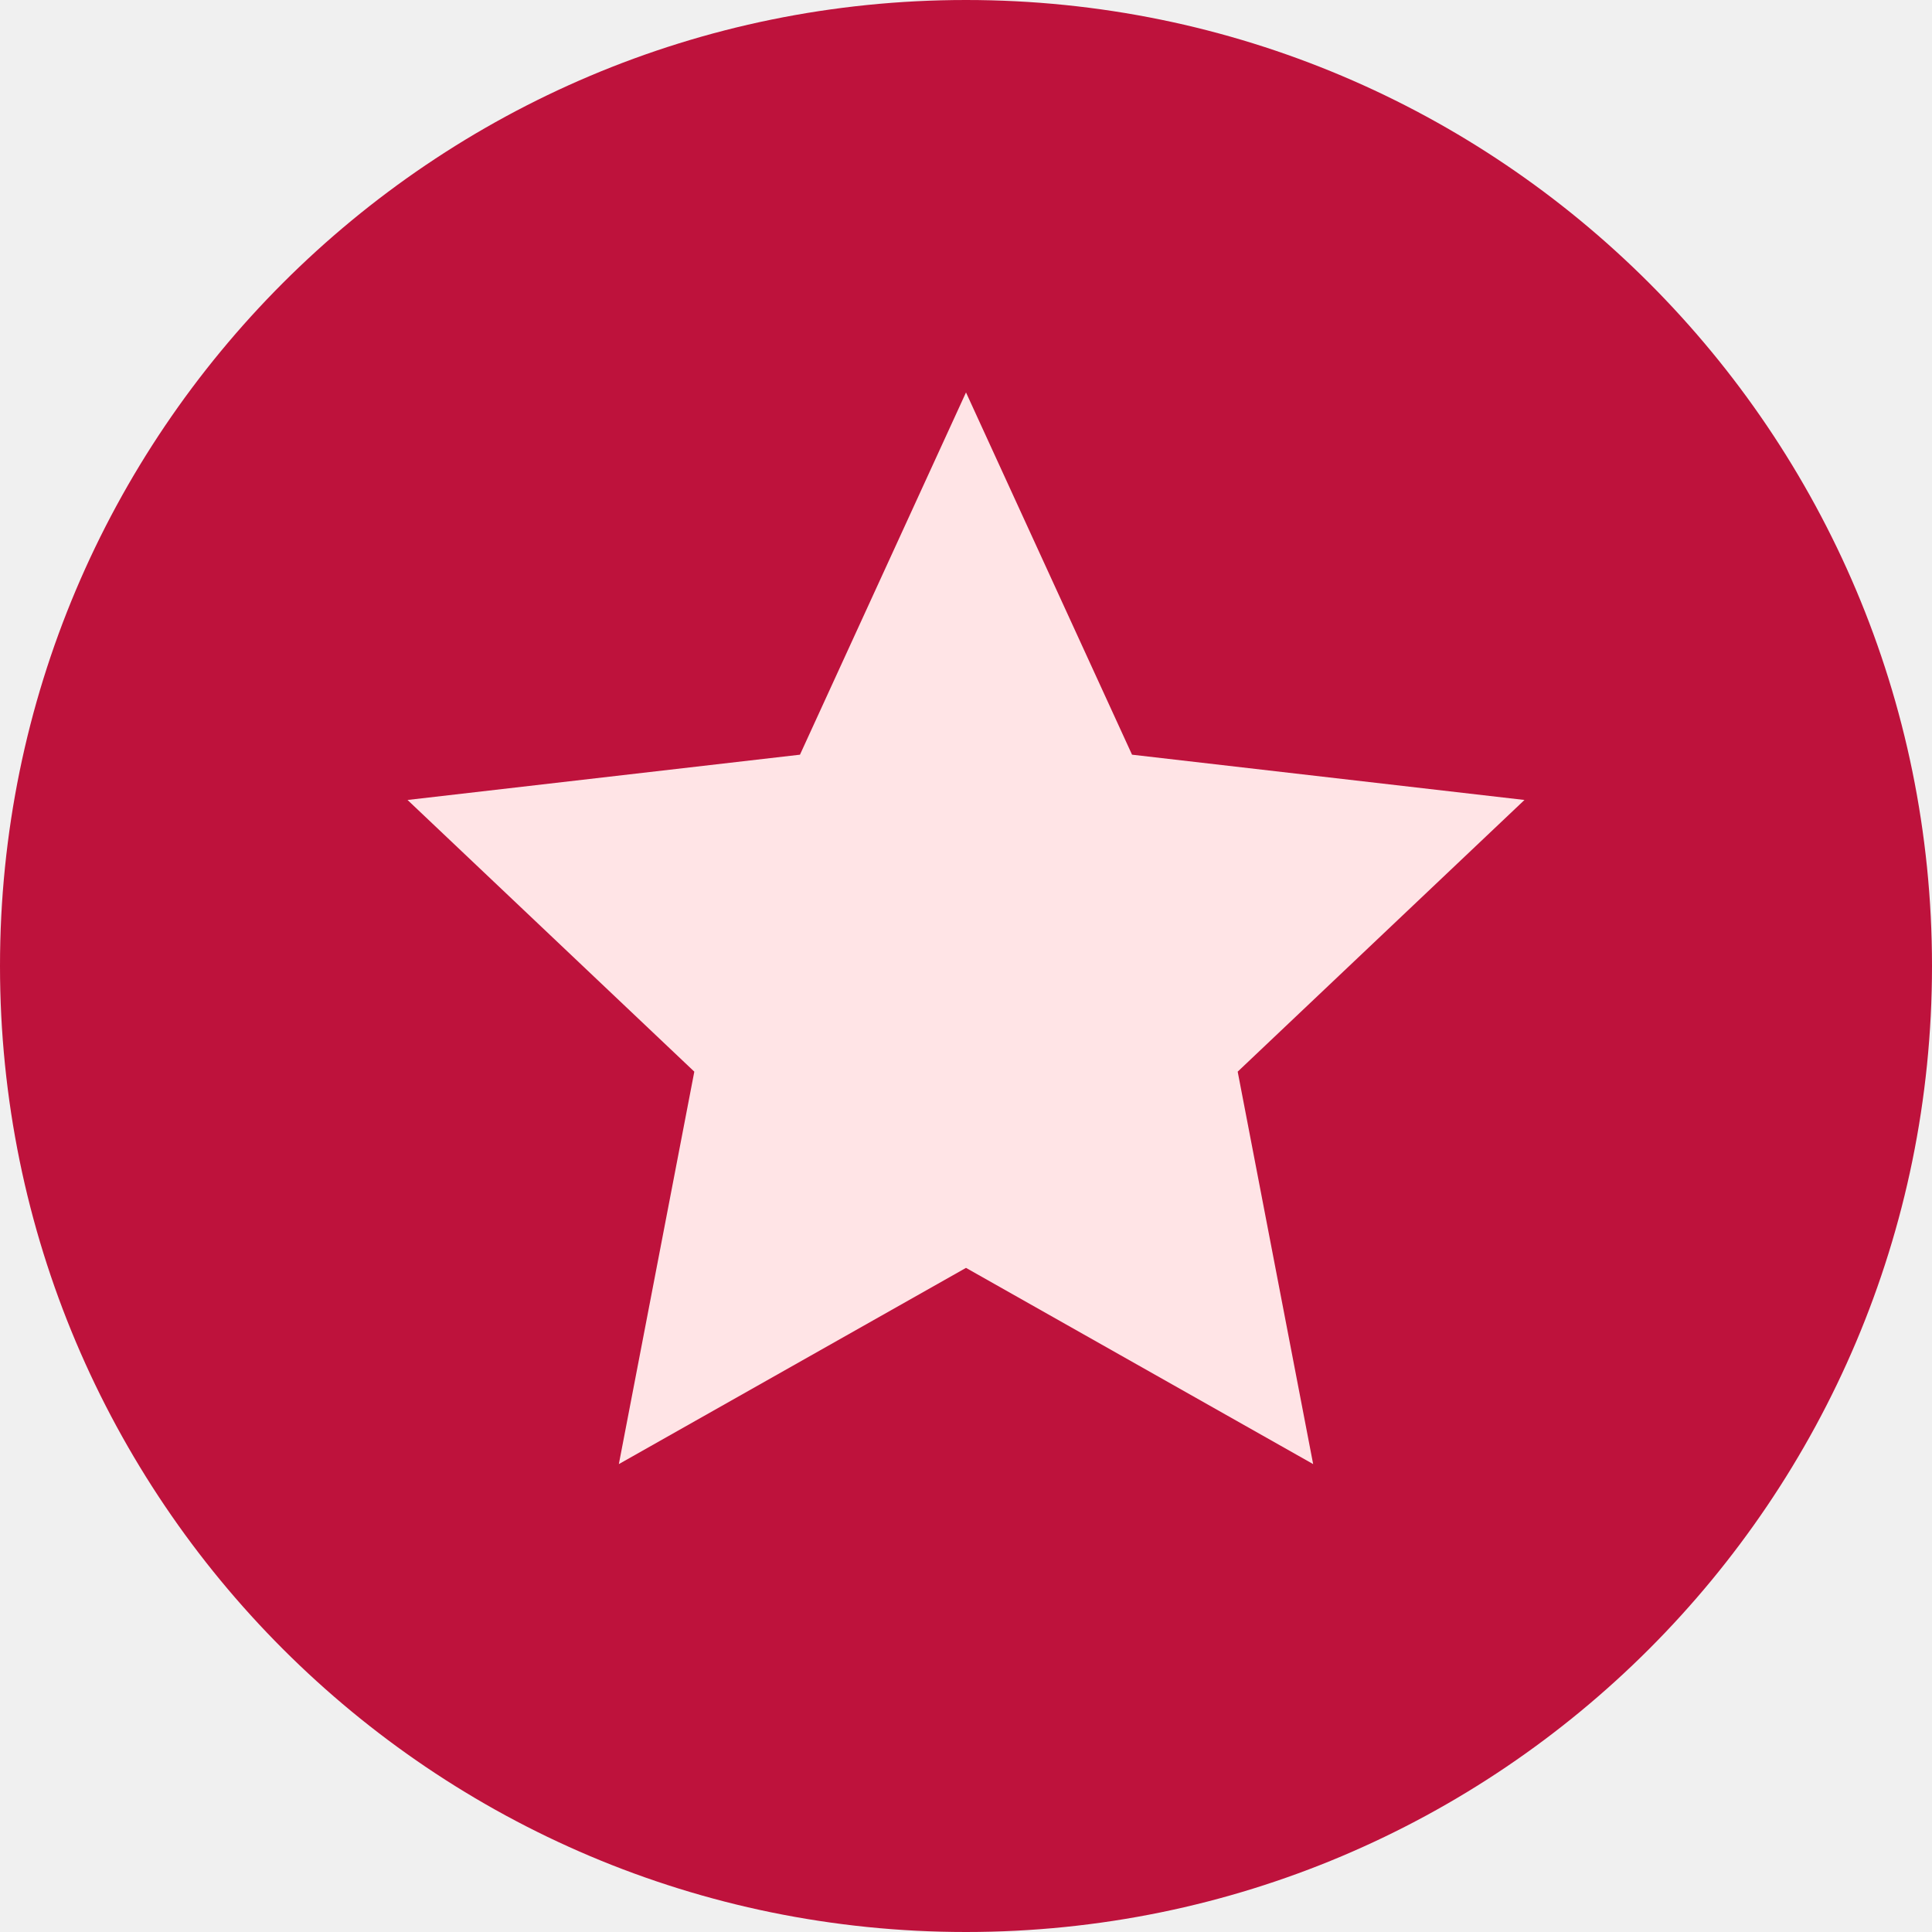
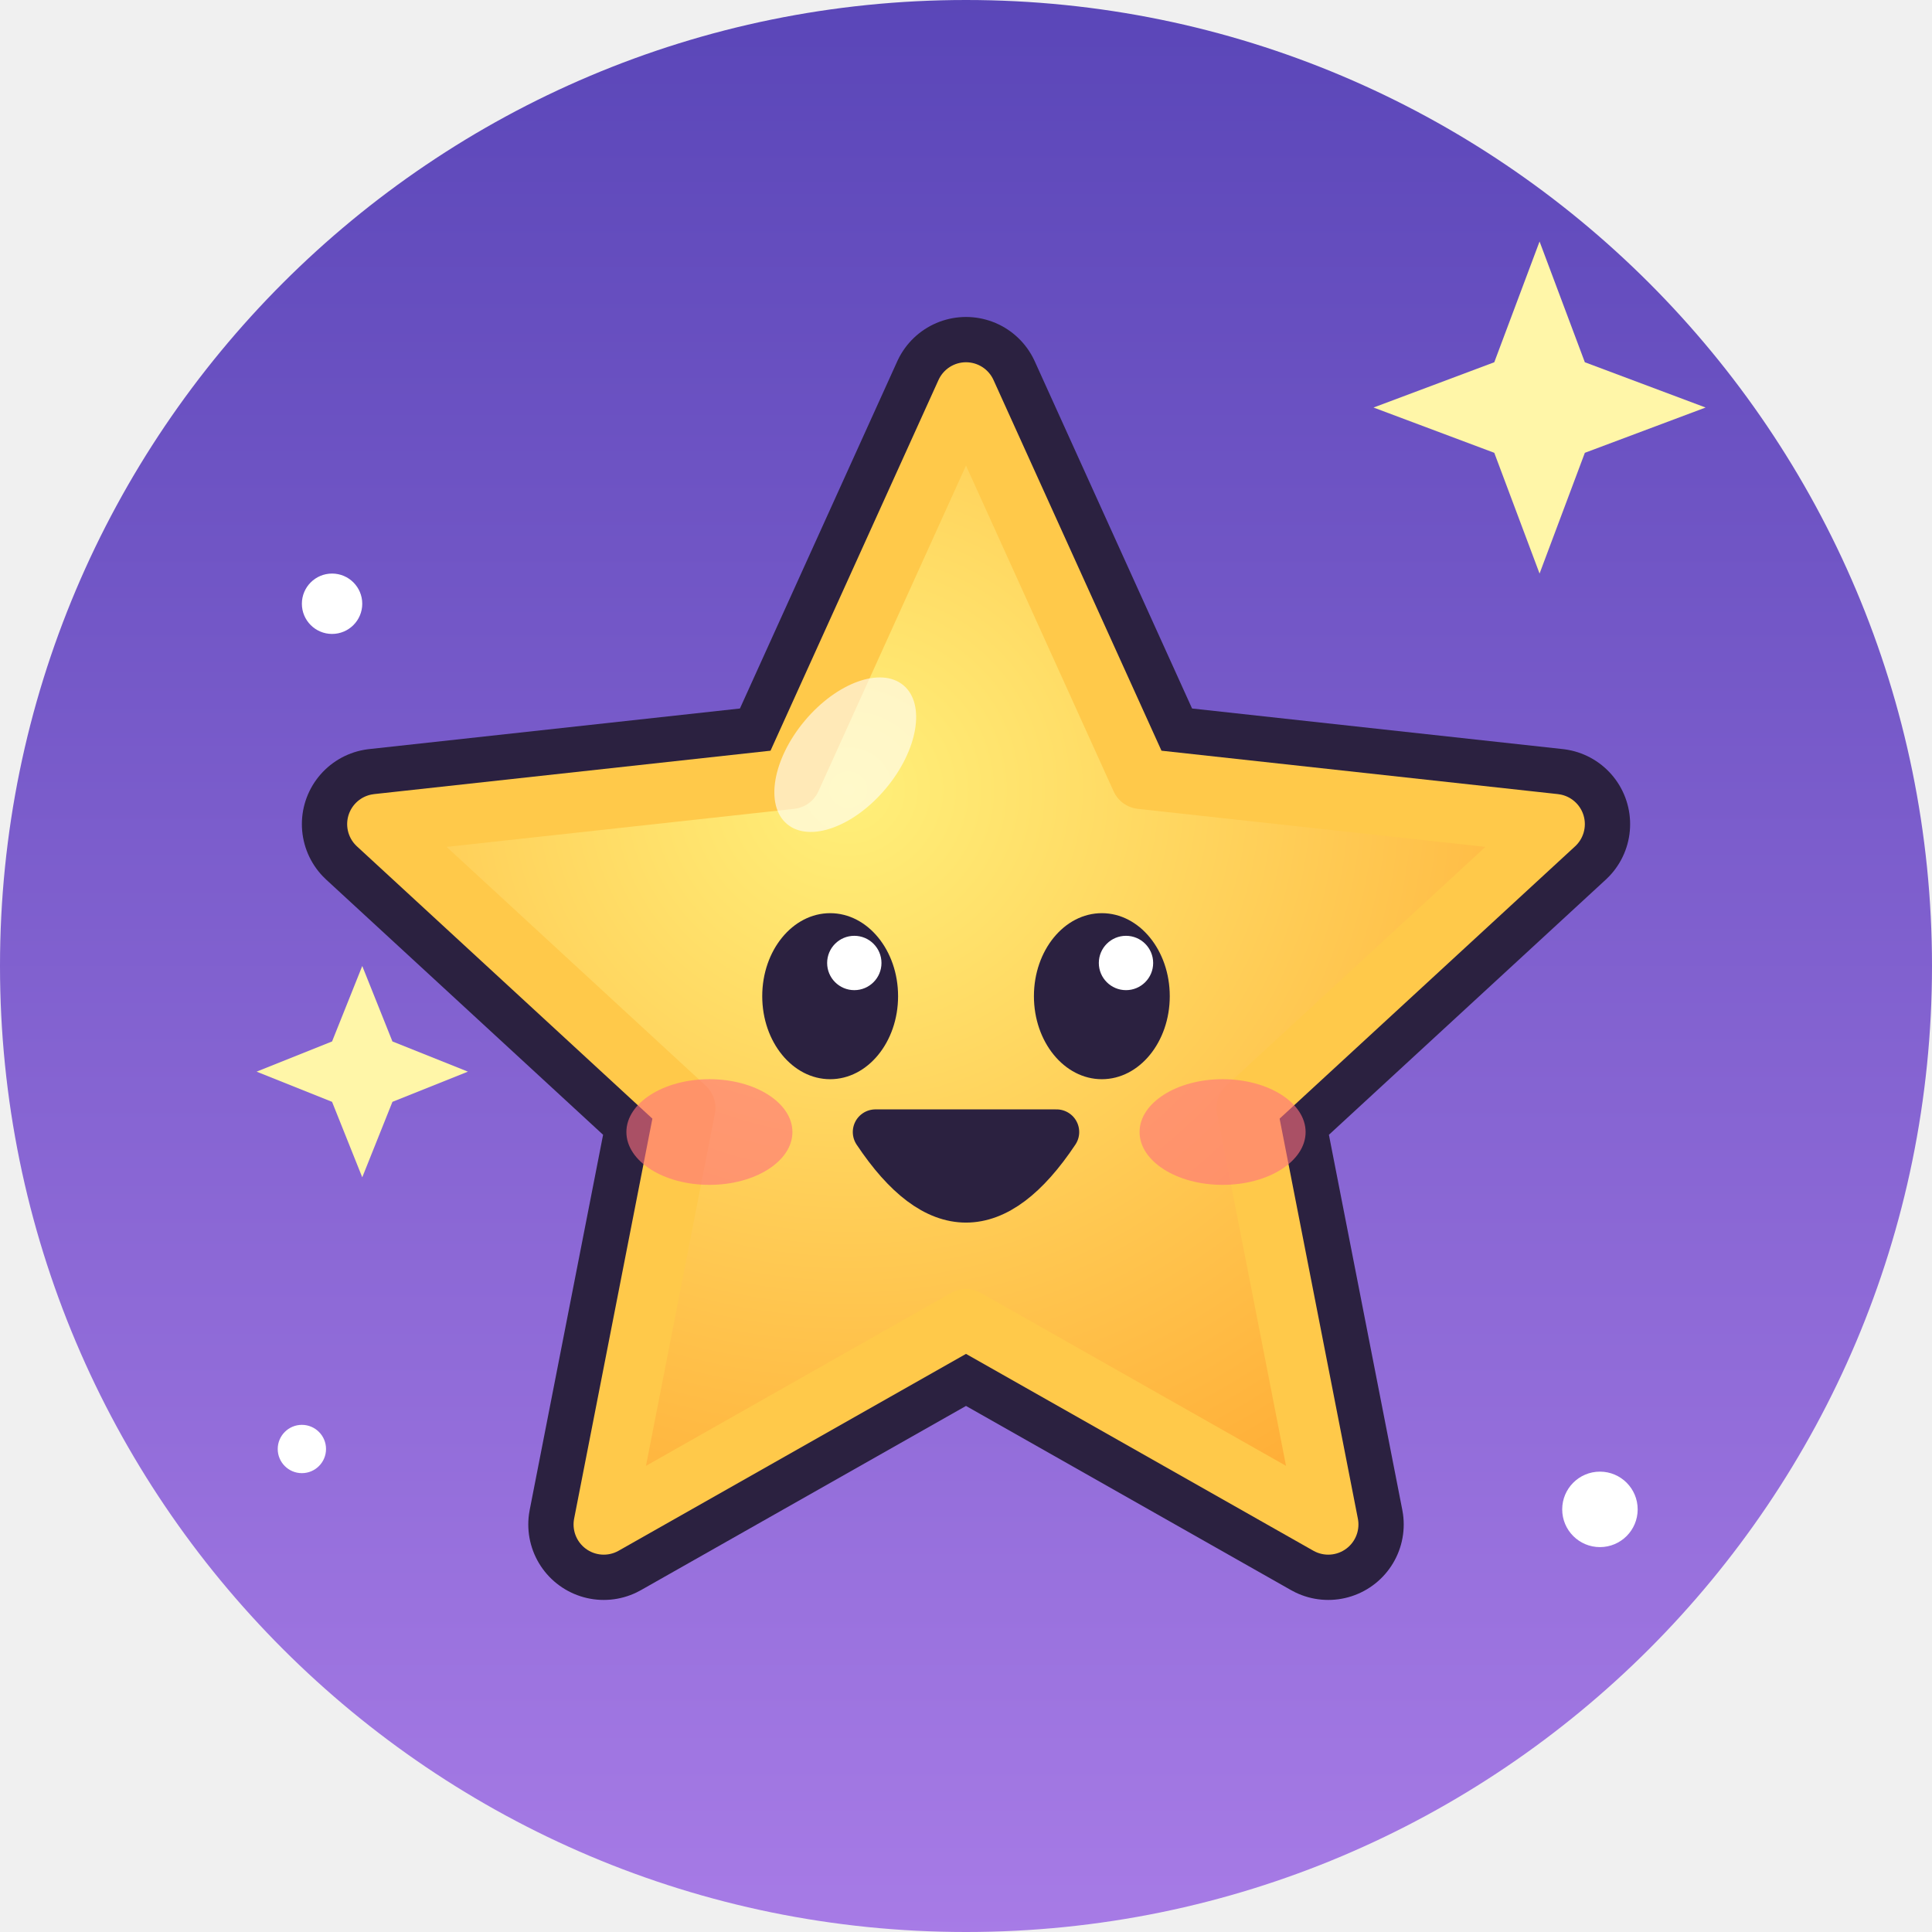
<svg xmlns="http://www.w3.org/2000/svg" viewBox="0 0 128 128" role="img" aria-label="star avatar">
  <defs>
-     <clipPath id="c">
+     <clipPath id="star-clip">
      <circle cx="64" cy="64" r="64" />
    </clipPath>
+     <linearGradient id="star-bg" x1="0" y1="0" x2="0" y2="1">
+       <stop offset="0" stop-color="#5a46b8" />
+       <stop offset="1" stop-color="#a77be6" />
+     </linearGradient>
+     <radialGradient id="star-body" cx=".4" cy=".35" r=".7">
+       <stop offset="0" stop-color="#fff07a" />
+       <stop offset="1" stop-color="#ffaf38" />
+     </radialGradient>
  </defs>
-   <g clip-path="url(#c)">
-     <circle cx="64" cy="64" r="64" fill="#be123c" />
-     <path d="M64 26l11 24 26 3-19 18 5 26-23-13-23 13 5-26-19-18 26-3z" fill="#ffe4e6" />
+   <g clip-path="url(#star-clip)">
+     <rect width="128" height="128" fill="url(#star-bg)" />
+     <g fill="#fff">
+       <circle cx="22" cy="40" r="2" />
+       <circle cx="106" cy="100" r="2.5" />
+       <circle cx="20" cy="96" r="1.6" />
+     </g>
+     <path d="M64 26 L75.6 51.6 L103 54.6 L82.6 73.4 L88 101 L64 87.4 L40 101 L45.4 73.4 L25 54.6 L52.4 51.6Z" fill="#2b2140" stroke="#2b2140" stroke-width="10" stroke-linejoin="round" />
+     <path d="M64 26 L75.6 51.6 L103 54.6 L82.6 73.4 L88 101 L64 87.4 L40 101 L45.4 73.4 L25 54.6 L52.4 51.6Z" fill="url(#star-body)" stroke="#ffc94a" stroke-width="4" stroke-linejoin="round" />
+     <ellipse cx="56" cy="50" rx="6" ry="3.5" fill="#fff" opacity=".6" transform="rotate(-50 56 50)" />
+     <ellipse cx="55" cy="66" rx="4.5" ry="5.5" fill="#2b2140" />
+     <circle cx="56.6" cy="63.8" r="1.8" fill="#fff" />
+     <ellipse cx="73" cy="66" rx="4.5" ry="5.5" fill="#2b2140" />
+     <circle cx="74.6" cy="63.8" r="1.8" fill="#fff" />
+     <ellipse cx="47" cy="75" rx="5.5" ry="3.5" fill="#ff6f7d" opacity=".6" />
+     <ellipse cx="81" cy="75" rx="5.5" ry="3.5" fill="#ff6f7d" opacity=".6" />
+     <path d="M58 75 Q64 84 70 75Z" fill="#2b2140" stroke="#2b2140" stroke-width="3" stroke-linejoin="round" />
+     <path d="M102 16 l3 8 8 3 -8 3 -3 8 -3 -8 -8 -3 8 -3Z" fill="#fff6a8" />
+     <path d="M24 64 l2 5 5 2 -5 2 -2 5 -2 -5 -5 -2 5 -2Z" fill="#fff6a8" />
  </g>
</svg>
